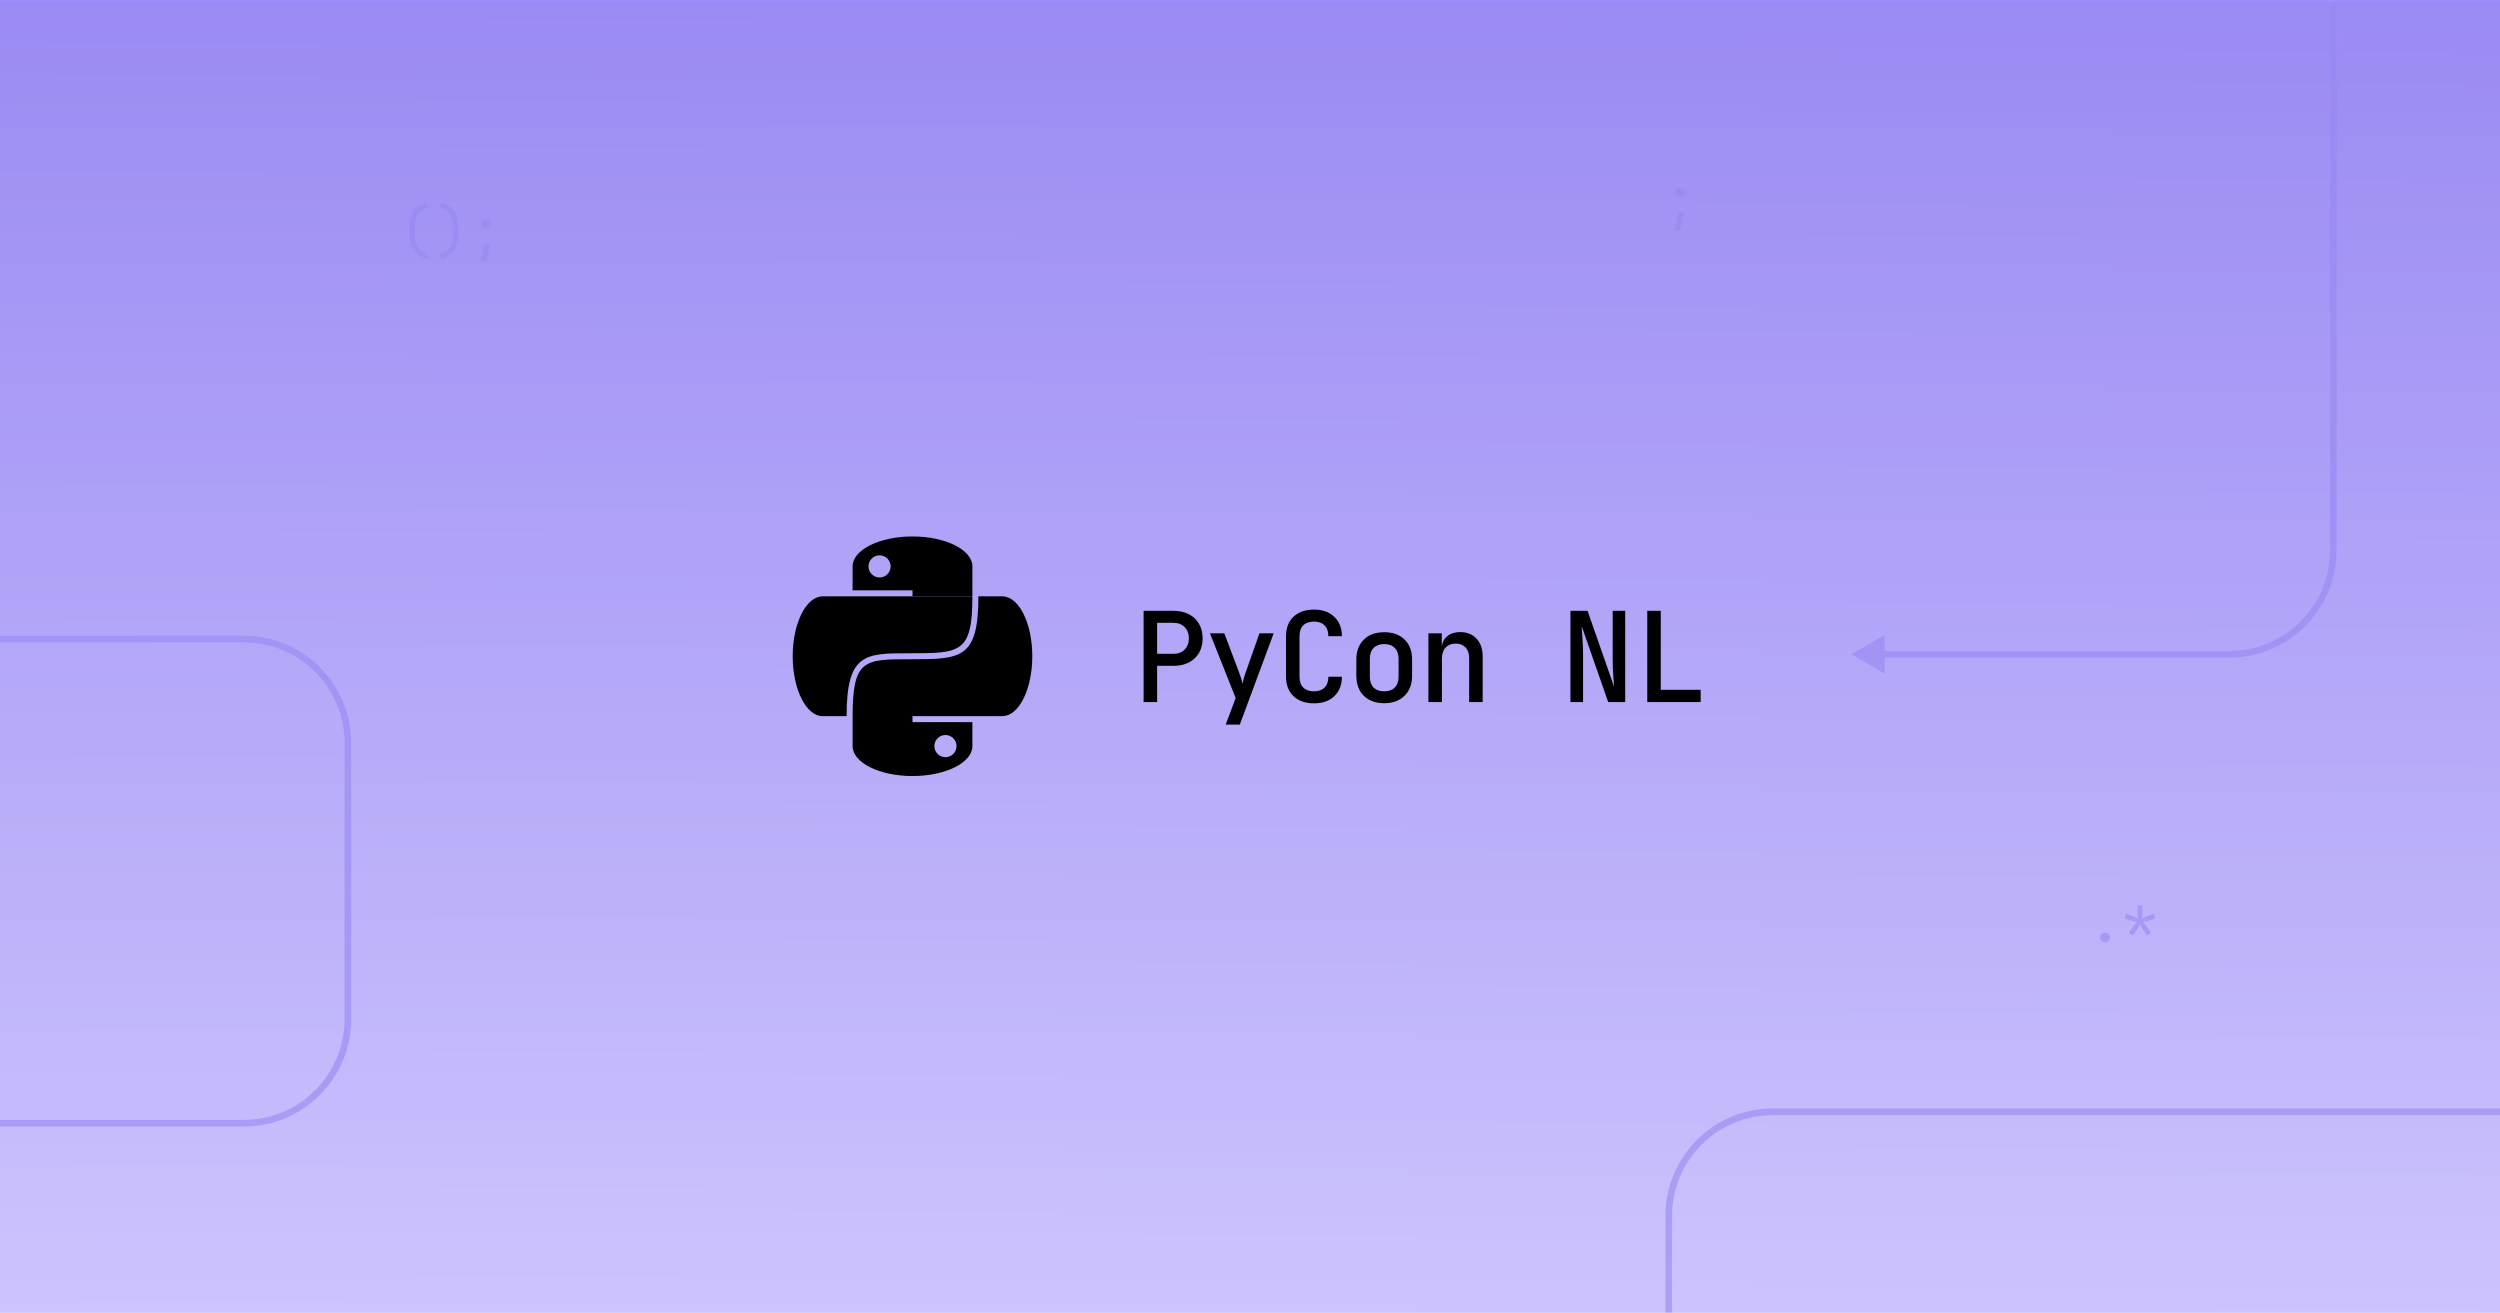
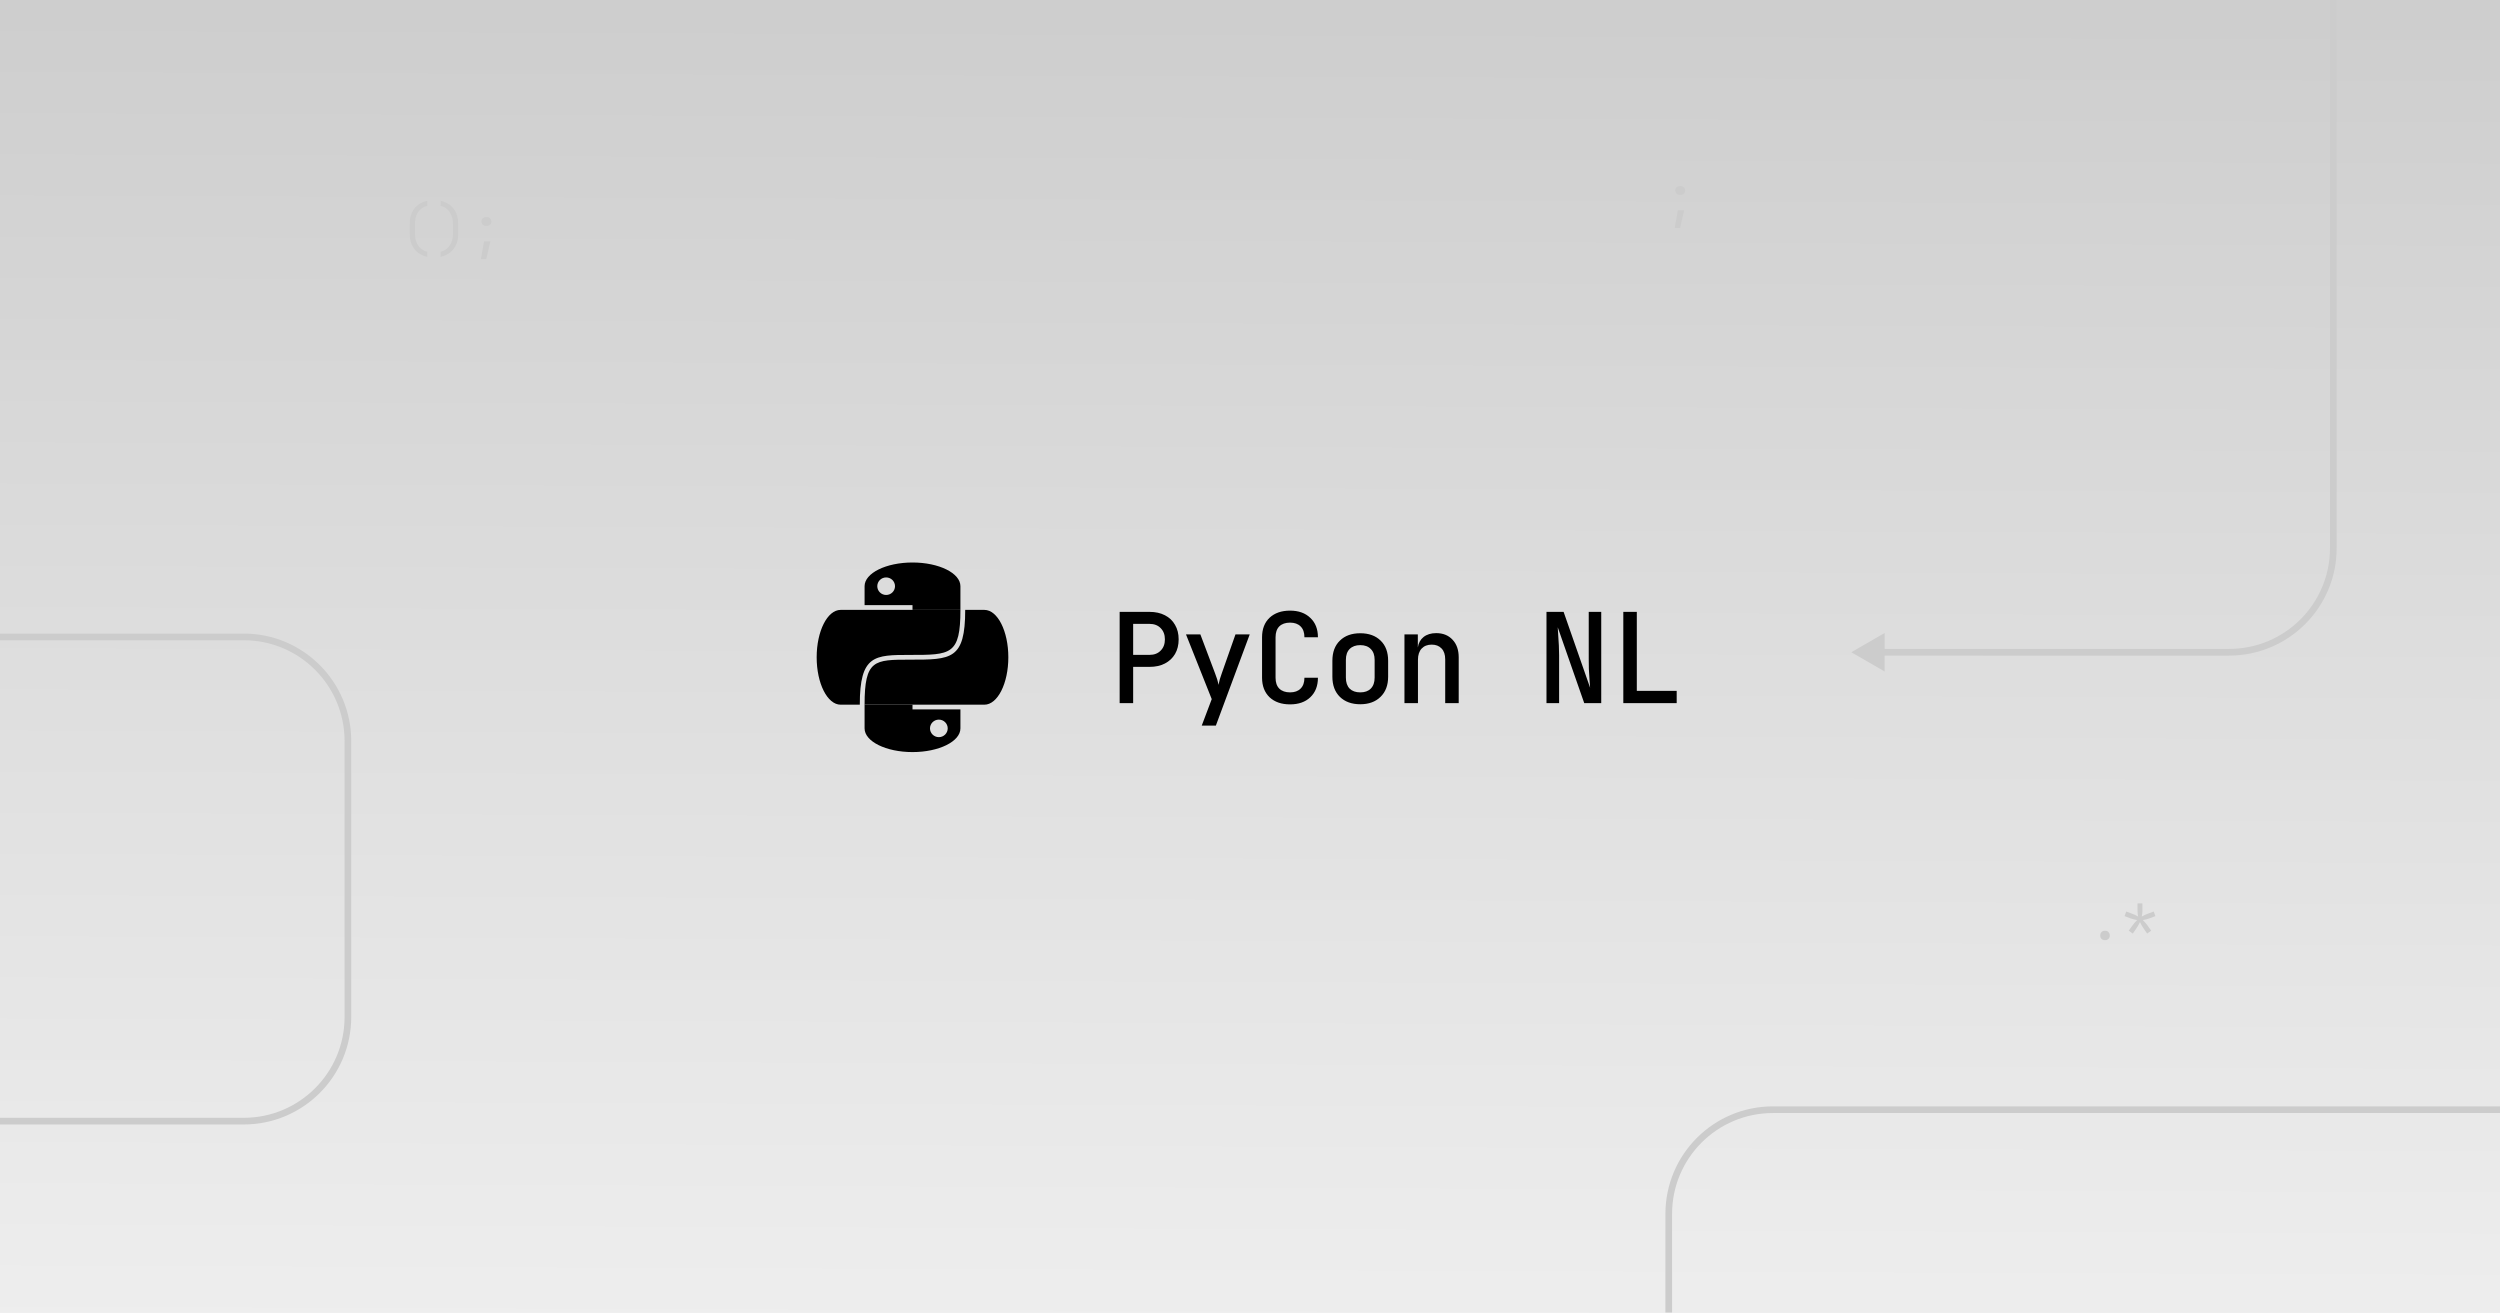
- <svg xmlns="http://www.w3.org/2000/svg" width="1200" height="630" fill="none" viewBox="0 0 1200 630">
+ <svg xmlns="http://www.w3.org/2000/svg" width="1200" height="630" viewBox="0 0 1200 630" fill="none">
  <g clip-path="url(#clip0_18266_11562)">
-     <path fill="url(#paint0_linear_18266_11562)" d="M0 0h1200v630H0z" />
    <g clip-path="url(#clip1_18266_11562)">
-       <path fill="url(#paint1_linear_18266_11562)" d="M0 0h1200v630H0z" transform="translate(0 1)" />
-       <path fill="#9787f2" fill-opacity=".6" d="m888.623 314.075 16-9.237v18.475zm181.377 0v1.6zm50-442.854h1.6v392.854h-3.2v-392.854zm-50 442.854v1.6H903.023v-3.2H1070zm50-50h1.6c0 28.498-23.1 51.6-51.6 51.6v-3.2c26.73 0 48.4-21.669 48.4-48.4z" />
-       <path stroke="#9787f2" stroke-linecap="round" stroke-linejoin="round" stroke-opacity=".6" stroke-width="3.2" d="M1251.55 533.654H851c-27.614 0-50 22.385-50 50v89.516" />
-       <path stroke="#9787f2" stroke-opacity=".6" stroke-width="3.2" d="M-104.004 539.148h221c27.614 0 50-22.385 50-50V356.717c0-27.614-22.386-50-50-50h-247.003" />
-       <path fill="#9787f2" fill-opacity=".6" d="M806.225 94.52q-.924 0-1.512-.588t-.588-1.512q0-.896.588-1.484.617-.616 1.512-.616h.56c.598 0 1.092.205 1.484.616.411.392.616.887.616 1.484q0 .924-.588 1.512t-1.512.588zm-2.38 15.96 1.54-8.568h3.024l-1.96 8.568zM205.08 124.262c-2.669-.597-4.741-1.848-6.216-3.752-1.456-1.904-2.184-4.293-2.184-7.168v-5.04c0-2.874.728-5.264 2.184-7.168q2.212-2.856 6.216-3.752v2.436c-1.195.28-2.24.812-3.136 1.596-.877.784-1.559 1.764-2.044 2.94-.467 1.158-.7 2.474-.7 3.948v5.04c0 1.456.233 2.772.7 3.948.485 1.176 1.167 2.156 2.044 2.94.896.784 1.941 1.316 3.136 1.596zm6.429 0v-2.436c1.213-.28 2.259-.812 3.136-1.596q1.315-1.176 2.016-2.94c.485-1.176.728-2.492.728-3.948v-5.04c0-1.474-.243-2.79-.728-3.948q-.701-1.764-2.016-2.94c-.877-.784-1.923-1.316-3.136-1.596v-2.436c2.669.597 4.732 1.848 6.188 3.752 1.475 1.904 2.212 4.294 2.212 7.168v5.04c0 2.875-.737 5.264-2.212 7.168-1.456 1.904-3.519 3.155-6.188 3.752m21.689-14.84q-.924 0-1.512-.588t-.588-1.512c0-.597.196-1.092.588-1.484.411-.41.915-.616 1.512-.616h.56c.597 0 1.092.206 1.484.616.411.392.616.887.616 1.484q0 .924-.588 1.512t-1.512.588zm-2.38 15.96 1.54-8.568h3.024l-1.96 8.568zM1010.4 452.28c-.69 0-1.25-.205-1.68-.616-.41-.411-.62-.943-.62-1.596 0-.691.21-1.251.62-1.68.43-.429.99-.644 1.68-.644s1.24.215 1.65.644c.43.429.65.989.65 1.68 0 .653-.22 1.185-.65 1.596-.41.411-.96.616-1.65.616m13.35-3.164-1.94-1.372 1.82-2.604c.25-.336.57-.747.98-1.232.43-.485.83-.915 1.21-1.288q-.795-.113-1.65-.336-.87-.224-1.38-.42l-2.99-1.12.78-2.212 3.03 1.12c.31.112.73.289 1.26.532.52.243.99.495 1.42.756-.09-.485-.16-.98-.22-1.484-.04-.523-.06-.961-.06-1.316v-3.5h2.36v3.5c0 .355-.03.793-.09 1.316-.05.504-.13.999-.22 1.484.45-.261.92-.513 1.43-.756.52-.243.95-.42 1.28-.532l3.03-1.12.78 2.212-2.99 1.12q-.51.197-1.38.42t-1.65.336c.37.373.78.812 1.21 1.316.42.485.75.887.98 1.204l1.82 2.604-1.94 1.372-1.82-2.632c-.22-.317-.49-.756-.81-1.316s-.59-1.083-.81-1.568c-.22.485-.5 1.008-.81 1.568-.32.541-.59.98-.81 1.316z" />
+       <rect width="1200" height="630" fill="url(#paint0_linear_18266_11562)" />
+       <path d="M888.623 313.073L904.623 303.836L904.623 322.311L888.623 313.073ZM1070 313.073L1070 314.673L1070 313.073ZM1120 -129.781L1121.6 -129.781L1121.6 263.073L1120 263.073L1118.4 263.073L1118.4 -129.781L1120 -129.781ZM1070 313.073L1070 314.673L903.023 314.673L903.023 313.073L903.023 311.473L1070 311.473L1070 313.073ZM1120 263.073L1121.6 263.073C1121.6 291.571 1098.5 314.673 1070 314.673L1070 313.073L1070 311.473C1096.73 311.473 1118.4 289.804 1118.4 263.073L1120 263.073Z" fill="#CCCCCC" />
+       <path d="M1251.55 532.656L851 532.656C823.386 532.656 801 555.041 801 582.656L801 672.172" stroke="#CCCCCC" stroke-width="3.2" stroke-linecap="round" stroke-linejoin="round" />
+       <path d="M-104.004 538.148L116.996 538.148C144.61 538.148 166.996 515.763 166.996 488.148L166.996 355.717C166.996 328.103 144.61 305.717 116.996 305.717L-130.007 305.717" stroke="#CCCCCC" stroke-width="3.2" />
+       <path d="M806.225 93.52C805.609 93.52 805.105 93.324 804.713 92.932C804.321 92.54 804.125 92.036 804.125 91.42C804.125 90.823 804.321 90.328 804.713 89.936C805.124 89.525 805.628 89.32 806.225 89.32H806.785C807.383 89.32 807.877 89.525 808.269 89.936C808.68 90.328 808.885 90.823 808.885 91.42C808.885 92.036 808.689 92.54 808.297 92.932C807.905 93.324 807.401 93.52 806.785 93.52H806.225ZM803.845 109.48L805.385 100.912H808.409L806.449 109.48H803.845Z" fill="#CCCCCC" />
+       <path d="M205.08 123.262C202.411 122.665 200.339 121.414 198.864 119.51C197.408 117.606 196.68 115.217 196.68 112.342V107.302C196.68 104.428 197.408 102.038 198.864 100.134C200.339 98.23 202.411 96.98 205.08 96.382V98.818C203.885 99.098 202.84 99.63 201.944 100.414C201.067 101.198 200.385 102.178 199.9 103.354C199.433 104.512 199.2 105.828 199.2 107.302V112.342C199.2 113.798 199.433 115.114 199.9 116.29C200.385 117.466 201.067 118.446 201.944 119.23C202.84 120.014 203.885 120.546 205.08 120.826V123.262ZM211.509 123.262V120.826C212.722 120.546 213.768 120.014 214.645 119.23C215.522 118.446 216.194 117.466 216.661 116.29C217.146 115.114 217.389 113.798 217.389 112.342V107.302C217.389 105.828 217.146 104.512 216.661 103.354C216.194 102.178 215.522 101.198 214.645 100.414C213.768 99.63 212.722 99.098 211.509 98.818V96.382C214.178 96.98 216.241 98.23 217.697 100.134C219.172 102.038 219.909 104.428 219.909 107.302V112.342C219.909 115.217 219.172 117.606 217.697 119.51C216.241 121.414 214.178 122.665 211.509 123.262ZM233.198 108.422C232.582 108.422 232.078 108.226 231.686 107.834C231.294 107.442 231.098 106.938 231.098 106.322C231.098 105.725 231.294 105.23 231.686 104.838C232.097 104.428 232.601 104.222 233.198 104.222H233.758C234.355 104.222 234.85 104.428 235.242 104.838C235.653 105.23 235.858 105.725 235.858 106.322C235.858 106.938 235.662 107.442 235.27 107.834C234.878 108.226 234.374 108.422 233.758 108.422H233.198ZM230.818 124.382L232.358 115.814H235.382L233.422 124.382H230.818Z" fill="#CCCCCC" />
+       <path d="M1010.4 451.28C1009.71 451.28 1009.15 451.075 1008.72 450.664C1008.31 450.253 1008.1 449.721 1008.1 449.068C1008.1 448.377 1008.31 447.817 1008.72 447.388C1009.15 446.959 1009.71 446.744 1010.4 446.744C1011.09 446.744 1011.64 446.959 1012.05 447.388C1012.48 447.817 1012.7 448.377 1012.7 449.068C1012.7 449.721 1012.48 450.253 1012.05 450.664C1011.64 451.075 1011.09 451.28 1010.4 451.28ZM1023.75 448.116L1021.81 446.744L1023.63 444.14C1023.88 443.804 1024.2 443.393 1024.61 442.908C1025.04 442.423 1025.44 441.993 1025.82 441.62C1025.29 441.545 1024.74 441.433 1024.17 441.284C1023.59 441.135 1023.13 440.995 1022.79 440.864L1019.8 439.744L1020.58 437.532L1023.61 438.652C1023.92 438.764 1024.34 438.941 1024.87 439.184C1025.39 439.427 1025.86 439.679 1026.29 439.94C1026.2 439.455 1026.13 438.96 1026.07 438.456C1026.03 437.933 1026.01 437.495 1026.01 437.14V433.64H1028.37V437.14C1028.37 437.495 1028.34 437.933 1028.28 438.456C1028.23 438.96 1028.15 439.455 1028.06 439.94C1028.51 439.679 1028.98 439.427 1029.49 439.184C1030.01 438.941 1030.44 438.764 1030.77 438.652L1033.8 437.532L1034.58 439.744L1031.59 440.864C1031.25 440.995 1030.79 441.135 1030.21 441.284C1029.63 441.433 1029.08 441.545 1028.56 441.62C1028.93 441.993 1029.34 442.432 1029.77 442.936C1030.19 443.421 1030.52 443.823 1030.75 444.14L1032.57 446.744L1030.63 448.116L1028.81 445.484C1028.59 445.167 1028.32 444.728 1028 444.168C1027.68 443.608 1027.41 443.085 1027.19 442.6C1026.97 443.085 1026.69 443.608 1026.38 444.168C1026.06 444.709 1025.79 445.148 1025.57 445.484L1023.75 448.116Z" fill="#CCCCCC" />
    </g>
-     <g fill="#000" clip-path="url(#clip2_18266_11562)">
-       <path d="M409.25 358.125c0 7.935 12.88 14.375 28.75 14.375s28.75-6.44 28.75-14.375v-11.5H438v-2.875h28.75-57.5zm44.562-5.319c2.933 0 5.319 2.387 5.319 5.319s-2.386 5.319-5.319 5.319c-2.932 0-5.318-2.387-5.318-5.319s2.386-5.319 5.318-5.319m12.938-80.931c0-7.935-12.88-14.375-28.75-14.375s-28.75 6.44-28.75 14.375v11.5H438v2.875h-28.75 57.5zm-44.562 5.319c-2.933 0-5.319-2.387-5.319-5.319s2.386-5.319 5.319-5.319c2.932 0 5.318 2.387 5.318 5.319s-2.386 5.319-5.318 5.319m58.937 9.056h-11.5c0 30.188-8.337 30.188-33.063 30.188-21.533 0-27.312 0-27.312 27.312h71.875c7.935 0 14.375-12.88 14.375-28.75s-6.44-28.75-14.375-28.75" />
-       <path d="M436.562 313.562c24.38 0 30.188 0 30.188-27.312h-71.875c-7.935 0-14.375 12.88-14.375 28.75s6.44 28.75 14.375 28.75h11.5c0-30.188 8.826-30.188 30.187-30.188" />
+     <g clip-path="url(#clip2_18266_11562)">
+       <path d="M415 349.625C415 355.904 425.304 361 438 361C450.696 361 461 355.904 461 349.625V340.525H438V338.25H461H415V349.625ZM450.65 345.416C452.996 345.416 454.905 347.305 454.905 349.625C454.905 351.946 452.996 353.834 450.65 353.834C448.304 353.834 446.395 351.946 446.395 349.625C446.395 347.305 448.304 345.416 450.65 345.416Z" fill="black" />
+       <path d="M461 281.375C461 275.096 450.696 270 438 270C425.304 270 415 275.096 415 281.375V290.475H438V292.75H415H461V281.375ZM425.35 285.584C423.004 285.584 421.095 283.696 421.095 281.375C421.095 279.055 423.004 277.166 425.35 277.166C427.696 277.166 429.605 279.055 429.605 281.375C429.605 283.696 427.696 285.584 425.35 285.584Z" fill="black" />
+       <path d="M472.5 292.75H463.3C463.3 316.638 456.63 316.638 436.85 316.638C419.623 316.638 415 316.638 415 338.25H472.5C478.848 338.25 484 328.058 484 315.5C484 302.942 478.848 292.75 472.5 292.75Z" fill="black" />
+       <path d="M436.85 314.363C456.354 314.363 461 314.363 461 292.75H403.5C397.152 292.75 392 302.942 392 315.5C392 328.058 397.152 338.25 403.5 338.25H412.7C412.7 314.363 419.761 314.363 436.85 314.363Z" fill="black" />
    </g>
-     <path fill="#000" d="M548.934 337v-43.8h14.34q4.26 0 7.38 1.62 3.18 1.62 4.86 4.62 1.74 2.94 1.74 6.96t-1.74 7.02q-1.74 2.94-4.86 4.56t-7.38 1.62h-7.86V337zm6.48-23.16h7.86q3.36 0 5.34-2.04 2.04-2.04 2.04-5.4t-2.04-5.4q-1.98-2.04-5.34-2.04h-7.86zm32.916 33.96 4.8-12.72L580.77 304h6.9l7.02 18.6q.54 1.32 1.02 2.88t.66 2.76q.24-1.2.66-2.76.48-1.56.96-2.88l6.54-18.6h6.84l-16.26 43.8zm42.397-10.2q-6.18 0-9.84-3.42-3.6-3.48-3.6-9.36v-19.44q0-5.94 3.6-9.36 3.66-3.42 9.84-3.42 6.12 0 9.72 3.48 3.66 3.42 3.66 9.3h-6.48q0-3.42-1.86-5.22-1.8-1.8-5.04-1.8-3.3 0-5.16 1.8-1.8 1.8-1.8 5.22v19.44q0 3.42 1.8 5.22 1.86 1.8 5.16 1.8 3.24 0 5.04-1.8 1.86-1.8 1.86-5.22h6.48q0 5.88-3.66 9.36-3.6 3.42-9.72 3.42m33.696-.06q-6.12 0-9.78-3.54-3.6-3.54-3.6-9.66v-7.68q0-6.18 3.6-9.66 3.6-3.54 9.78-3.54t9.78 3.54q3.6 3.48 3.6 9.66v7.68q0 6.12-3.66 9.66-3.6 3.54-9.72 3.54m0-5.7q3.24 0 5.04-1.8 1.86-1.86 1.86-5.28v-8.52q0-3.42-1.86-5.22-1.8-1.86-5.04-1.86t-5.1 1.86q-1.8 1.8-1.8 5.22v8.52q0 3.42 1.8 5.28 1.86 1.8 5.1 1.8M685.64 337v-33h6.42v6.3q.48-3.24 2.76-5.04 2.34-1.86 6.06-1.86 4.92 0 7.86 3.18 2.94 3.12 2.94 8.46V337h-6.48v-21q0-3.42-1.74-5.22-1.74-1.86-4.74-1.86-3.06 0-4.86 1.92-1.74 1.92-1.74 5.34V337zm68.173 0v-43.8h8.22l12.72 36.42q-.12-1.68-.3-4.08t-.3-4.98q-.06-2.58-.06-4.74V293.2h6V337h-8.16l-12.72-36.42q.12 1.62.24 3.96.18 2.28.3 4.8t.12 4.68V337zm36.877 0v-43.8h6.48v37.92h19.14V337z" />
+     <path d="M537.434 337.5V293.7H551.774C554.614 293.7 557.074 294.24 559.154 295.32C561.274 296.4 562.894 297.94 564.014 299.94C565.174 301.9 565.754 304.22 565.754 306.9C565.754 309.58 565.174 311.92 564.014 313.92C562.854 315.88 561.234 317.4 559.154 318.48C557.074 319.56 554.614 320.1 551.774 320.1H543.914V337.5H537.434ZM543.914 314.34H551.774C554.014 314.34 555.794 313.66 557.114 312.3C558.474 310.94 559.154 309.14 559.154 306.9C559.154 304.66 558.474 302.86 557.114 301.5C555.794 300.14 554.014 299.46 551.774 299.46H543.914V314.34ZM576.83 348.3L581.63 335.58L569.27 304.5H576.17L583.19 323.1C583.55 323.98 583.89 324.94 584.21 325.98C584.53 327.02 584.75 327.94 584.87 328.74C585.03 327.94 585.25 327.02 585.53 325.98C585.85 324.94 586.17 323.98 586.49 323.1L593.03 304.5H599.87L583.61 348.3H576.83ZM619.227 338.1C615.107 338.1 611.827 336.96 609.387 334.68C606.987 332.36 605.787 329.24 605.787 325.32V305.88C605.787 301.92 606.987 298.8 609.387 296.52C611.827 294.24 615.107 293.1 619.227 293.1C623.307 293.1 626.547 294.26 628.947 296.58C631.387 298.86 632.607 301.96 632.607 305.88H626.127C626.127 303.6 625.507 301.86 624.267 300.66C623.067 299.46 621.387 298.86 619.227 298.86C617.027 298.86 615.307 299.46 614.067 300.66C612.867 301.86 612.267 303.6 612.267 305.88V325.32C612.267 327.6 612.867 329.34 614.067 330.54C615.307 331.74 617.027 332.34 619.227 332.34C621.387 332.34 623.067 331.74 624.267 330.54C625.507 329.34 626.127 327.6 626.127 325.32H632.607C632.607 329.24 631.387 332.36 628.947 334.68C626.547 336.96 623.307 338.1 619.227 338.1ZM652.923 338.04C648.843 338.04 645.583 336.86 643.143 334.5C640.743 332.14 639.543 328.92 639.543 324.84V317.16C639.543 313.04 640.743 309.82 643.143 307.5C645.543 305.14 648.803 303.96 652.923 303.96C657.043 303.96 660.303 305.14 662.703 307.5C665.103 309.82 666.303 313.04 666.303 317.16V324.84C666.303 328.92 665.083 332.14 662.643 334.5C660.243 336.86 657.003 338.04 652.923 338.04ZM652.923 332.34C655.083 332.34 656.763 331.74 657.963 330.54C659.203 329.3 659.823 327.54 659.823 325.26V316.74C659.823 314.46 659.203 312.72 657.963 311.52C656.763 310.28 655.083 309.66 652.923 309.66C650.763 309.66 649.063 310.28 647.823 311.52C646.623 312.72 646.023 314.46 646.023 316.74V325.26C646.023 327.54 646.623 329.3 647.823 330.54C649.063 331.74 650.763 332.34 652.923 332.34ZM674.14 337.5V304.5H680.56V310.8C680.88 308.64 681.8 306.96 683.32 305.76C684.88 304.52 686.9 303.9 689.38 303.9C692.66 303.9 695.28 304.96 697.24 307.08C699.2 309.16 700.18 311.98 700.18 315.54V337.5H693.7V316.5C693.7 314.22 693.12 312.48 691.96 311.28C690.8 310.04 689.22 309.42 687.22 309.42C685.18 309.42 683.56 310.06 682.36 311.34C681.2 312.62 680.62 314.4 680.62 316.68V337.5H674.14ZM742.313 337.5V293.7H750.533L763.253 330.12C763.173 329 763.073 327.64 762.953 326.04C762.833 324.44 762.733 322.78 762.653 321.06C762.613 319.34 762.593 317.76 762.593 316.32V293.7H768.593V337.5H760.433L747.713 301.08C747.793 302.16 747.873 303.48 747.953 305.04C748.073 306.56 748.173 308.16 748.253 309.84C748.333 311.52 748.373 313.08 748.373 314.52V337.5H742.313ZM779.19 337.5V293.7H785.67V331.62H804.81V337.5H779.19Z" fill="black" />
  </g>
  <defs>
+     <linearGradient id="paint0_linear_18266_11562" x1="589" y1="-32.417" x2="586.007" y2="767.006" gradientUnits="userSpaceOnUse">
+       <stop stop-color="#CCCCCC" />
+       <stop offset="0.939" stop-color="#F2F2F2" />
+     </linearGradient>
    <clipPath id="clip0_18266_11562">
-       <path fill="#fff" d="M0 0h1200v630H0z" />
+       <rect width="1200" height="630" fill="white" />
    </clipPath>
    <clipPath id="clip1_18266_11562">
-       <path fill="#fff" d="M0 1h1200v630H0z" />
+       <rect width="1200" height="630" fill="white" />
    </clipPath>
    <clipPath id="clip2_18266_11562">
-       <path fill="#fff" d="M380.5 257.5h115v115h-115z" />
+       <rect width="92" height="91" fill="white" transform="translate(392 270)" />
    </clipPath>
-     <linearGradient id="paint0_linear_18266_11562" x1="588.214" x2="588.019" y1="-110.024" y2="774.187" gradientUnits="userSpaceOnUse">
-       <stop stop-color="#9683ff" />
-       <stop offset=".939" stop-color="#d4cdff" />
-     </linearGradient>
-     <linearGradient id="paint1_linear_18266_11562" x1="589" x2="586.007" y1="-32.417" y2="767.006" gradientUnits="userSpaceOnUse">
-       <stop stop-color="#9787f2" />
-       <stop offset=".939" stop-color="#d4ccff" />
-     </linearGradient>
  </defs>
</svg>
